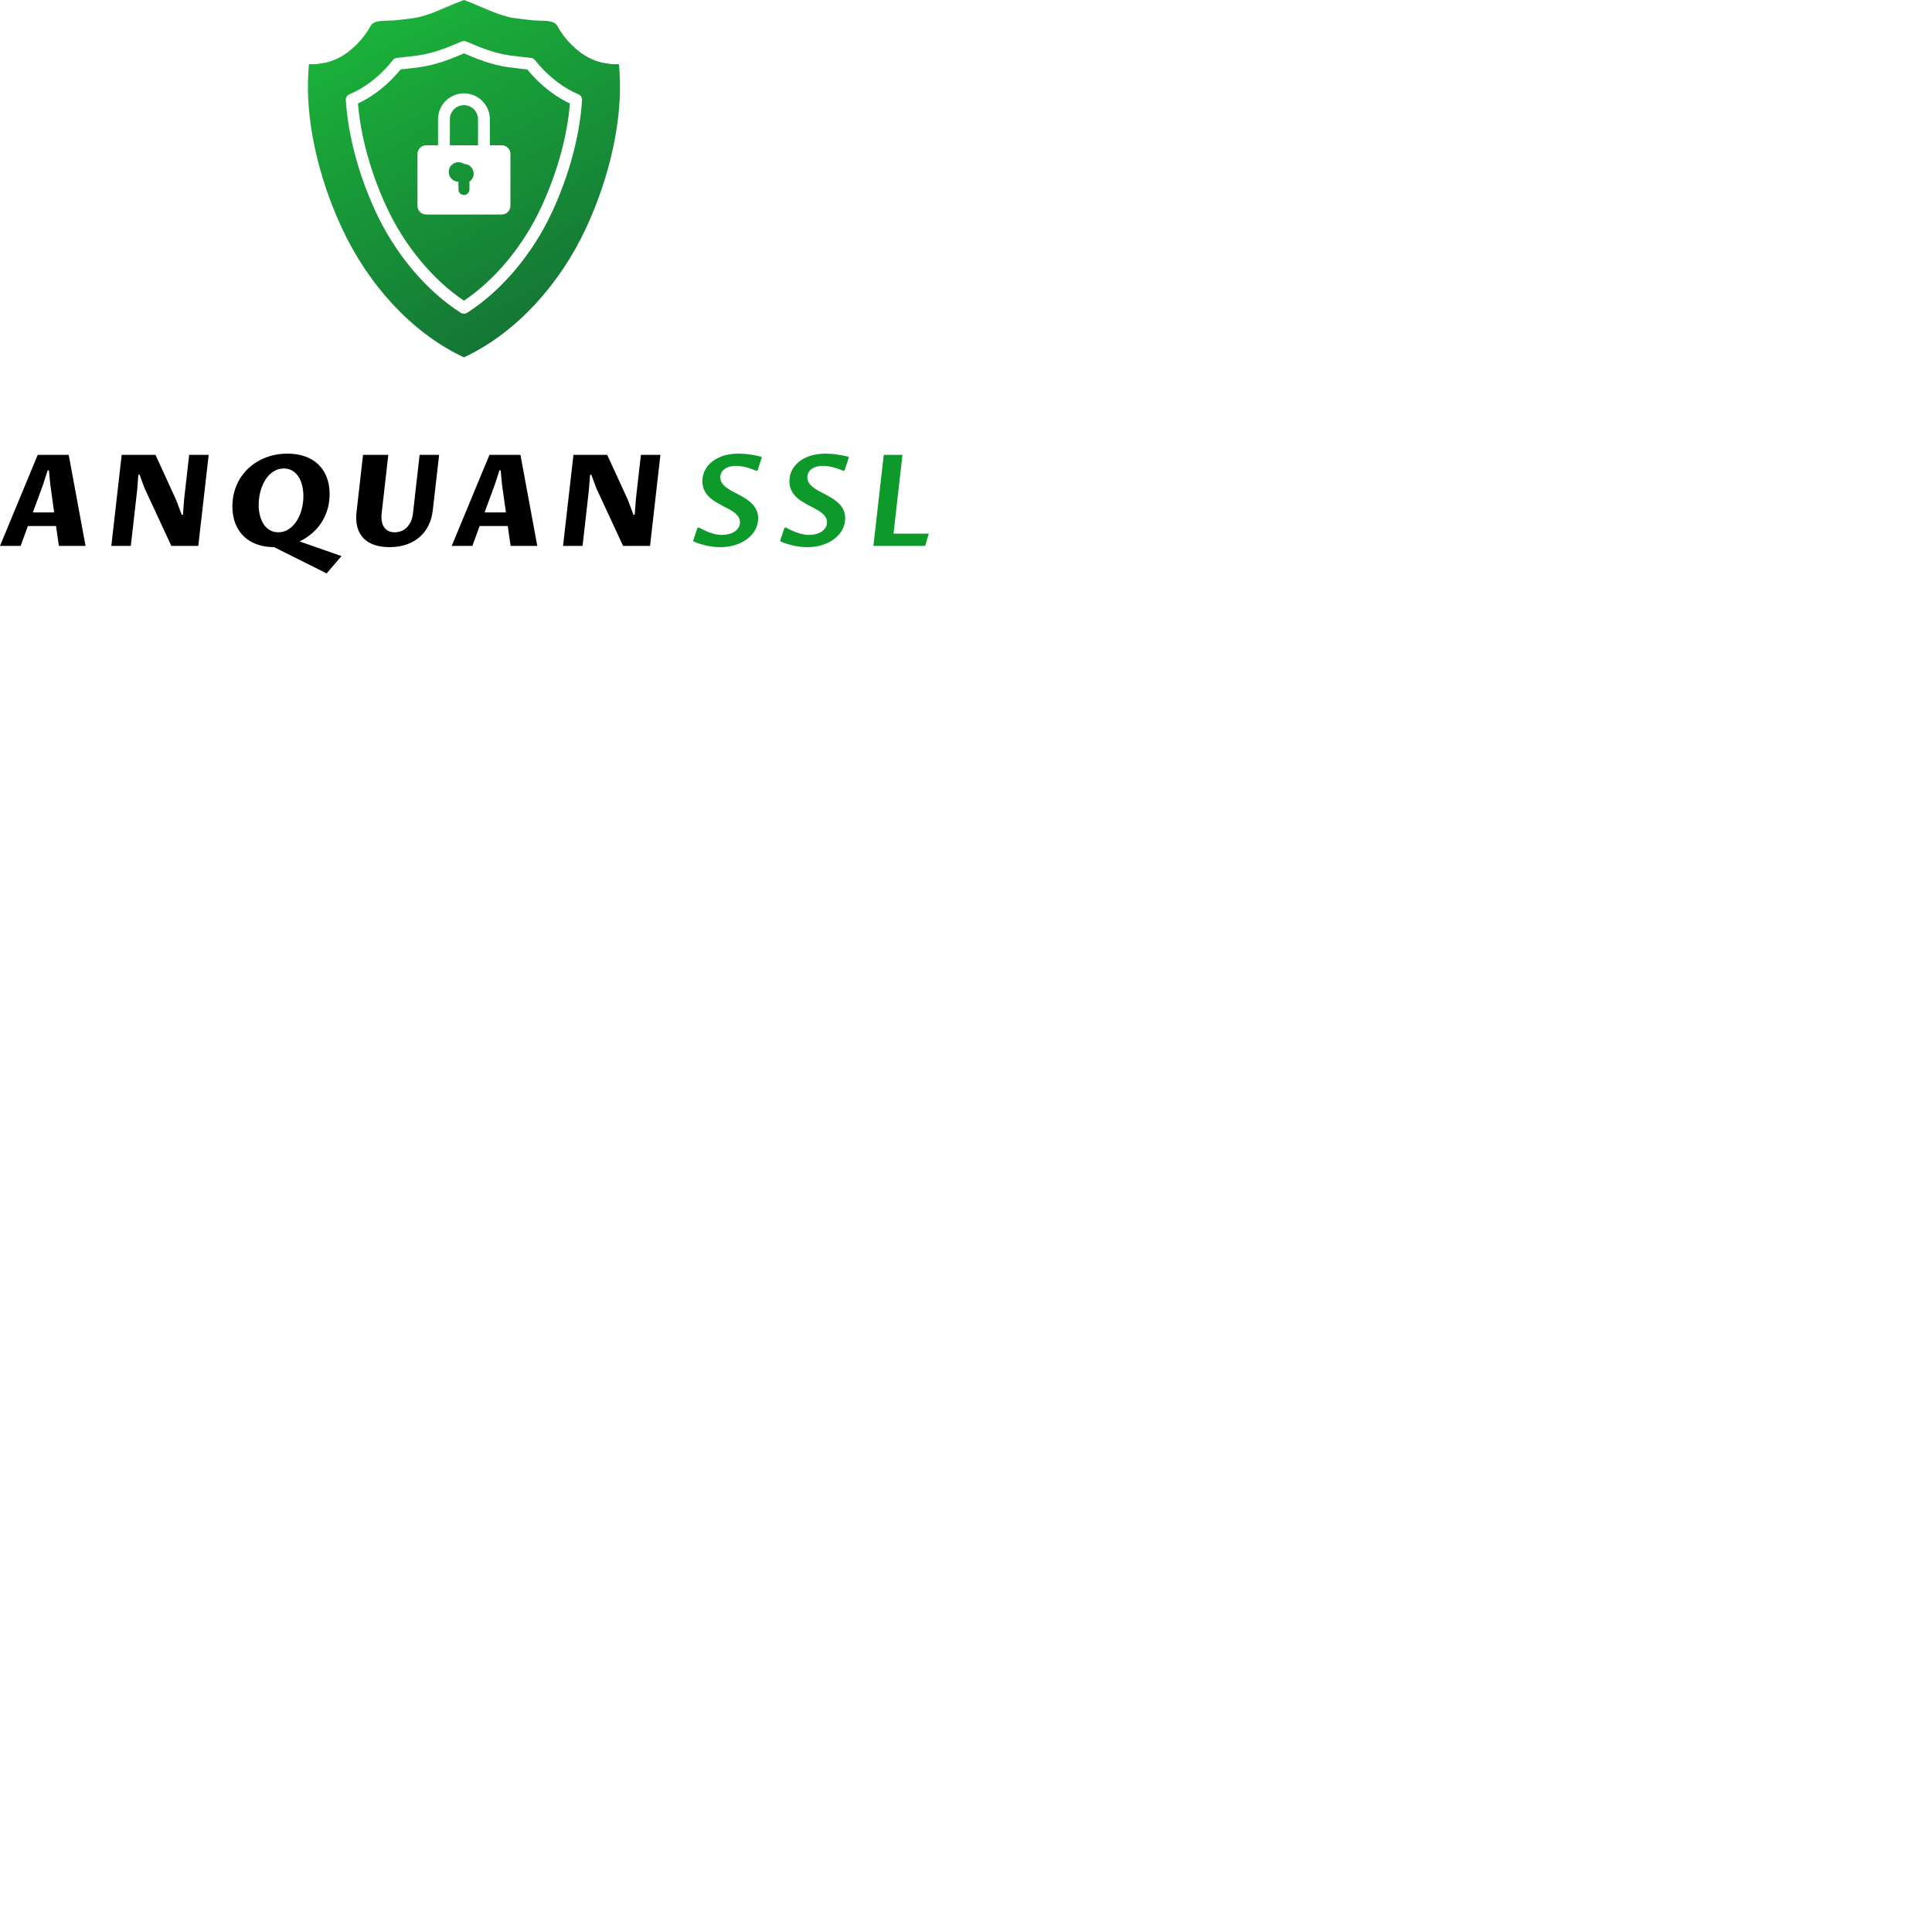
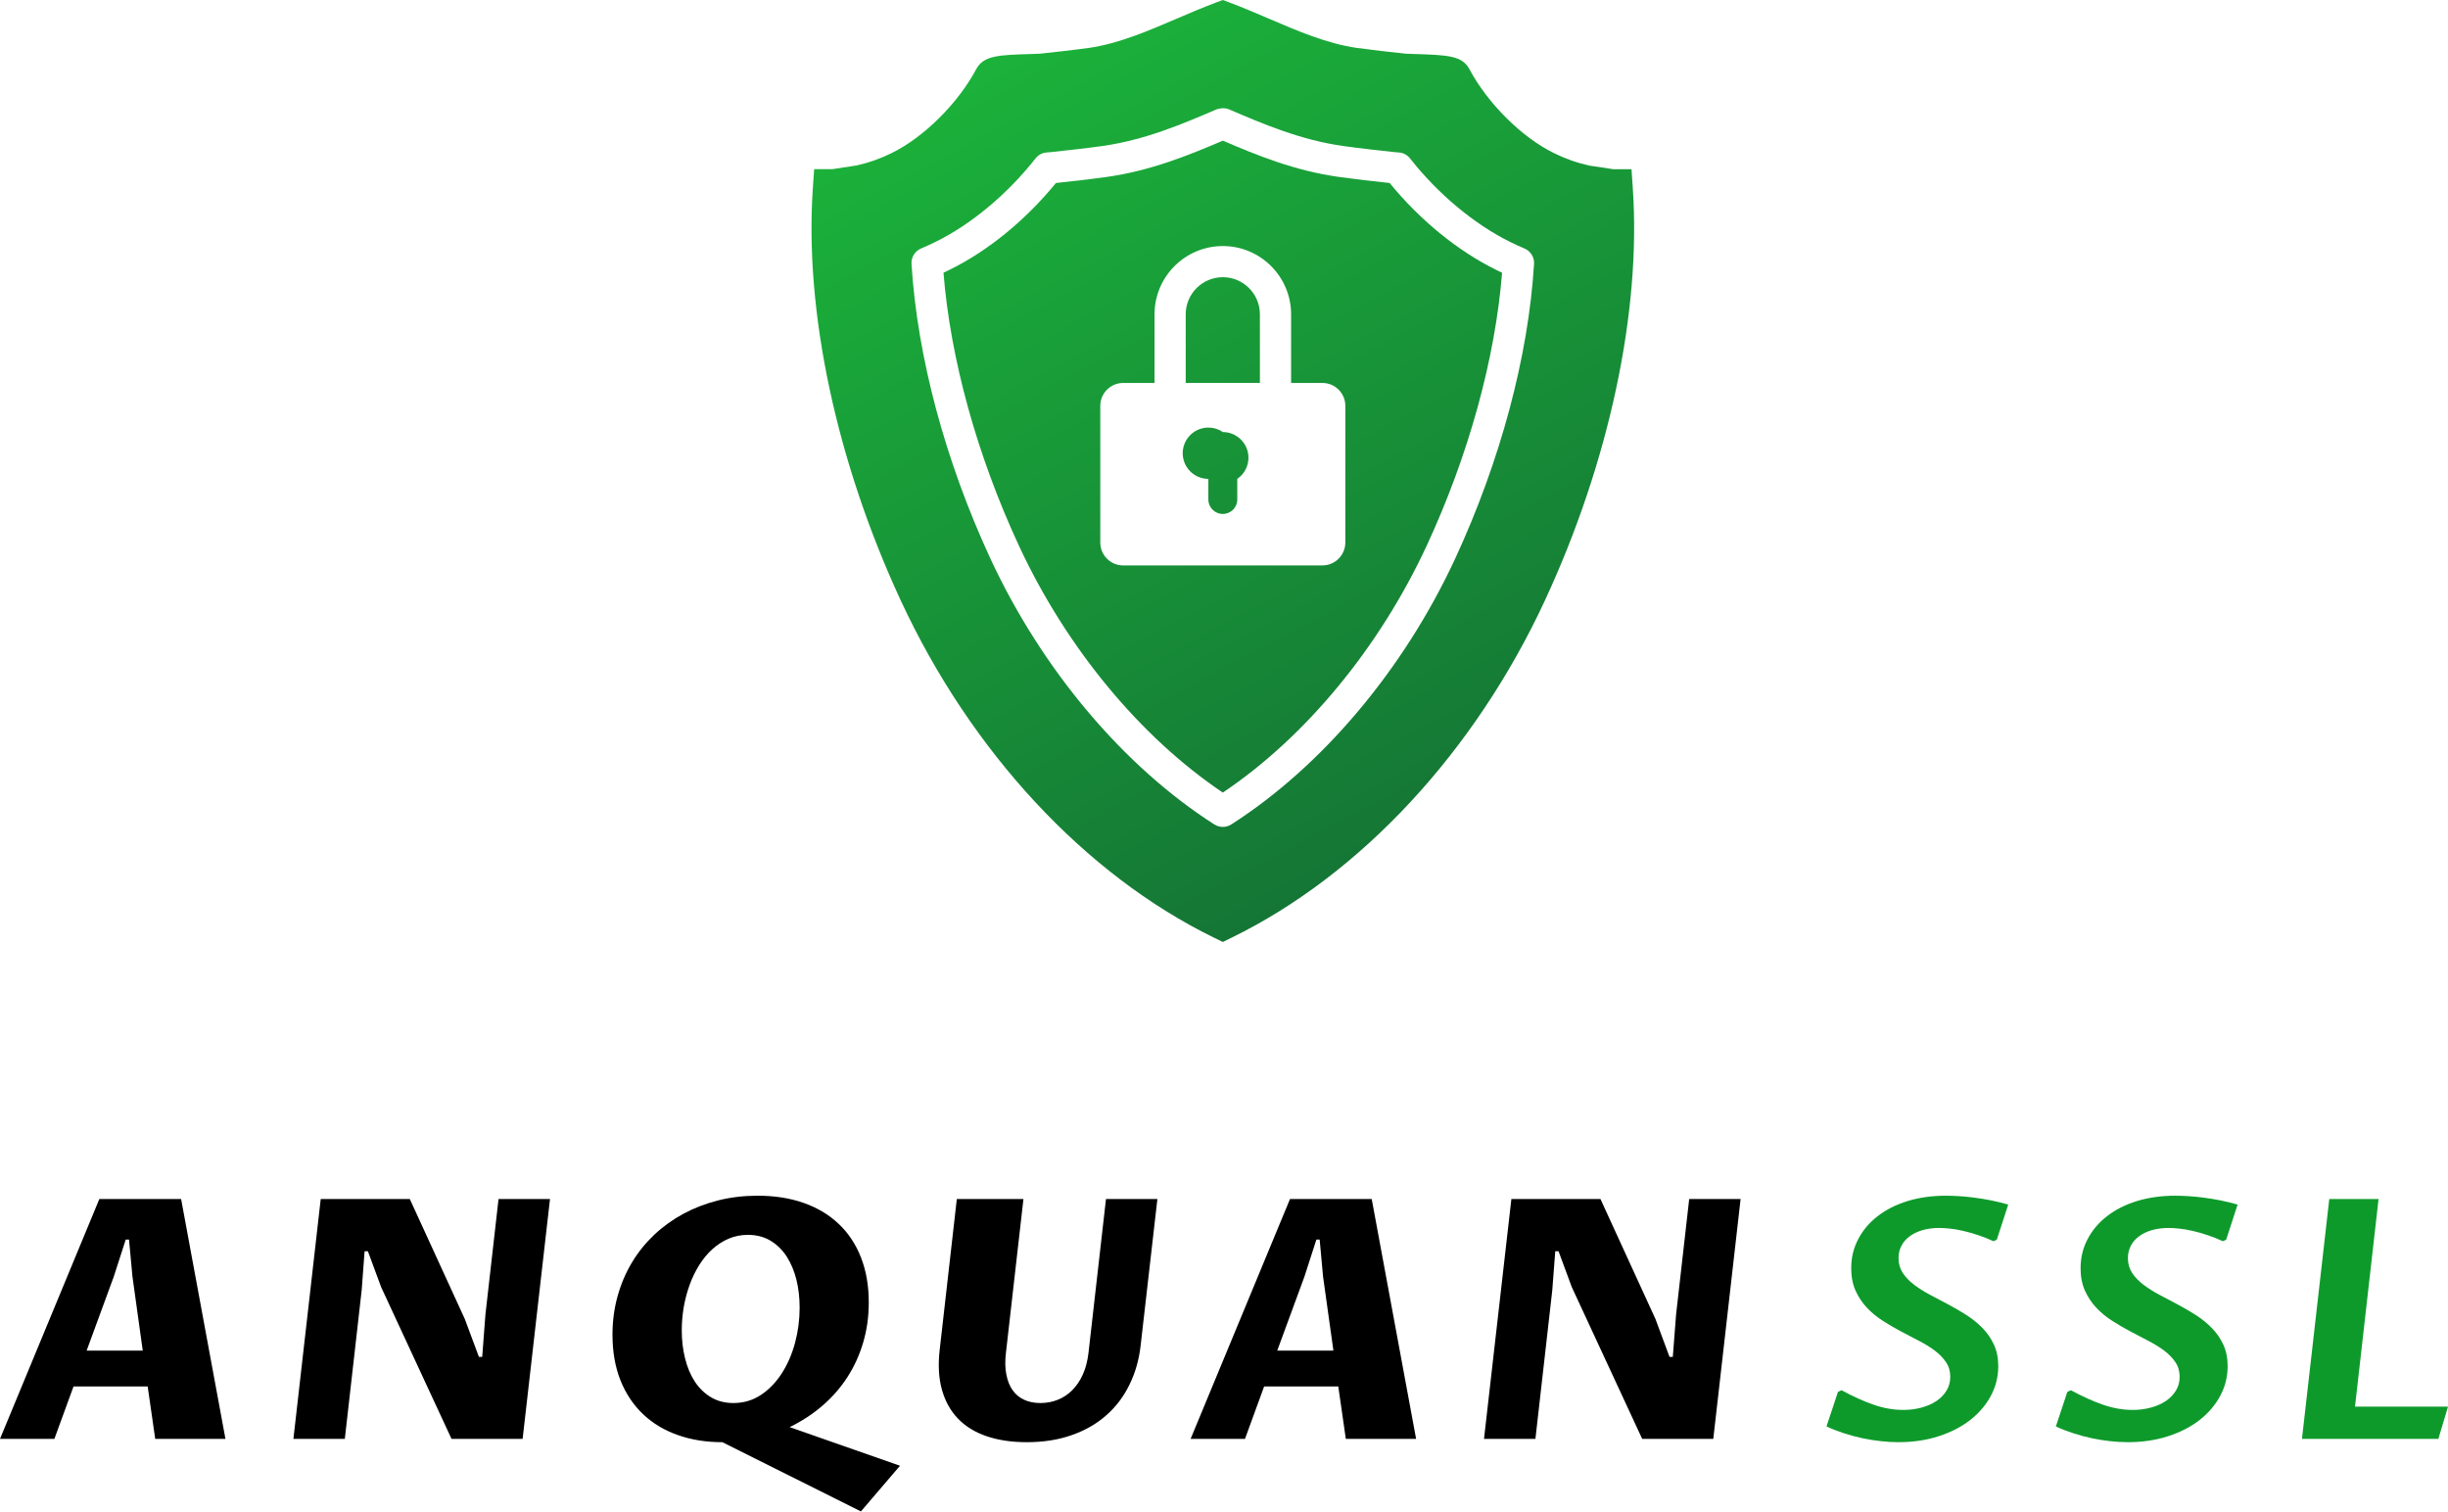
- <svg xmlns="http://www.w3.org/2000/svg" height="1000" width="1000">
+ <svg xmlns="http://www.w3.org/2000/svg">
  <linearGradient id="a" gradientUnits="userSpaceOnUse" x1="22.576" x2="77.427" y1="-1.536" y2="101.625">
    <stop offset="0" stop-color="#1cbb3b" />
    <stop offset="1" stop-color="#136934" />
  </linearGradient>
  <g transform="scale(1.041769)">
    <path d="m-44.98-5.46c-1.88 0-3.76-.33-5.65-.99-1.9-.66-3.9-1.57-6.02-2.72l-.68.31-2.16 6.51c1.07.5 2.18.93 3.33 1.3s2.31.68 3.48.93c1.16.24 2.31.43 3.45.55 1.14.13 2.24.19 3.29.19 2.78 0 5.32-.38 7.62-1.13 2.31-.75 4.29-1.77 5.95-3.07 1.65-1.3 2.94-2.81 3.87-4.55s1.39-3.6 1.39-5.58c0-1.52-.27-2.86-.8-4.02-.54-1.17-1.25-2.21-2.13-3.12-.89-.92-1.89-1.73-3.01-2.46-1.12-.72-2.28-1.39-3.46-2.02-1.18-.62-2.34-1.24-3.46-1.83-1.12-.6-2.12-1.23-3.01-1.9-.88-.67-1.59-1.41-2.13-2.22-.53-.82-.8-1.75-.8-2.8 0-.86.19-1.64.56-2.34s.89-1.3 1.57-1.79c.68-.5 1.49-.88 2.42-1.15.94-.26 1.97-.4 3.11-.4.61 0 1.31.04 2.08.13.77.08 1.6.22 2.48.43.89.2 1.82.47 2.78.79.97.31 1.94.7 2.9 1.15l.62-.28 2.16-6.63c-1.07-.31-2.15-.57-3.24-.79-1.09-.21-2.15-.39-3.19-.52-1.04-.14-2.02-.23-2.92-.28-.91-.05-1.71-.08-2.41-.08-2.61 0-5.01.34-7.19 1-2.18.67-4.06 1.62-5.63 2.83-1.58 1.21-2.81 2.66-3.69 4.34-.89 1.67-1.33 3.51-1.33 5.51 0 1.58.27 2.97.8 4.18.54 1.2 1.24 2.27 2.12 3.21.87.94 1.87 1.76 2.99 2.48s2.26 1.39 3.43 2.01c1.16.62 2.3 1.21 3.42 1.79 1.13.58 2.12 1.19 3 1.85.87.66 1.58 1.39 2.11 2.18.54.79.8 1.71.8 2.76 0 .97-.23 1.84-.71 2.61-.47.77-1.11 1.42-1.91 1.96-.8.53-1.74.95-2.81 1.23-1.07.29-2.2.44-3.39.44zm43.24 0c-1.88 0-3.76-.33-5.65-.99-1.9-.66-3.9-1.57-6.02-2.72l-.68.31-2.16 6.51c1.07.5 2.18.93 3.33 1.3s2.31.68 3.47.93c1.17.24 2.32.43 3.46.55 1.14.13 2.24.19 3.29.19 2.78 0 5.32-.38 7.62-1.13 2.31-.75 4.29-1.77 5.95-3.07 1.65-1.3 2.94-2.81 3.87-4.55s1.39-3.6 1.39-5.58c0-1.52-.27-2.86-.8-4.02-.54-1.17-1.25-2.21-2.13-3.12-.89-.92-1.89-1.73-3.01-2.46-1.13-.72-2.28-1.39-3.46-2.02-1.18-.62-2.34-1.24-3.46-1.83-1.12-.6-2.12-1.23-3.01-1.9-.88-.67-1.59-1.41-2.13-2.22-.53-.82-.8-1.75-.8-2.8 0-.86.19-1.64.56-2.34s.89-1.3 1.57-1.79c.68-.5 1.49-.88 2.42-1.15.94-.26 1.97-.4 3.11-.4.61 0 1.31.04 2.08.13.77.08 1.6.22 2.48.43.89.2 1.81.47 2.78.79.97.31 1.94.7 2.9 1.15l.62-.28 2.16-6.63c-1.07-.31-2.15-.57-3.24-.79-1.09-.21-2.16-.39-3.19-.52-1.04-.14-2.02-.23-2.92-.28-.91-.05-1.71-.08-2.41-.08-2.61 0-5.01.34-7.19 1-2.18.67-4.06 1.62-5.63 2.83-1.58 1.21-2.81 2.66-3.69 4.34-.89 1.67-1.33 3.51-1.33 5.51 0 1.58.27 2.97.8 4.18.54 1.2 1.24 2.27 2.12 3.21.87.94 1.87 1.76 2.99 2.48s2.26 1.39 3.43 2.01c1.16.62 2.3 1.21 3.42 1.79s2.12 1.19 3 1.85c.87.66 1.58 1.39 2.11 2.18.54.79.8 1.71.8 2.76 0 .97-.23 1.84-.71 2.61-.47.77-1.11 1.42-1.91 1.96-.8.53-1.74.95-2.81 1.23-1.07.29-2.2.44-3.39.44zm31.88 5.46h25.71l1.82-6.08h-17.53l4.44-39.14h-9.29z" fill="#0d9a2b" transform="translate(403.801 271.2249)" />
    <path d="m-137.5-9.88 1.42 9.88h13.24l-8.36-45.22h-15.41l-18.73 45.22h10.25l3.61-9.88zm-.93-6.76h-10.58l5.12-13.95 2.25-6.98h.62l.65 6.98zm28.4 16.64h9.69l3.18-28.03.55-7.34h.62l2.5 6.76 13.27 28.61h13.4l5.16-45.22h-9.7l-2.47 21.76-.61 8h-.62l-2.66-7.14-10.37-22.62h-16.79zm80.86.62 26.12 13.05 7.37-8.61-20.8-7.28c2.28-1.11 4.35-2.46 6.19-4.05 1.84-1.58 3.4-3.37 4.69-5.37 1.29-1.99 2.28-4.17 2.98-6.54s1.05-4.88 1.05-7.53c0-3.17-.49-6-1.47-8.49-.97-2.49-2.37-4.6-4.2-6.33-1.82-1.73-4.02-3.04-6.6-3.95s-5.48-1.36-8.69-1.36c-2.59 0-5.06.29-7.41.88-2.34.59-4.53 1.43-6.56 2.52-2.02 1.09-3.86 2.41-5.51 3.96-1.64 1.56-3.05 3.3-4.21 5.24-1.16 1.93-2.06 4.04-2.7 6.34-.64 2.29-.96 4.72-.96 7.27 0 3.23.51 6.1 1.51 8.61 1.01 2.51 2.43 4.63 4.25 6.36s4 3.04 6.54 3.93c2.54.9 5.35 1.35 8.41 1.35zm2.07-7.38c-1.6 0-3.01-.37-4.23-1.1-1.21-.73-2.23-1.71-3.04-2.96-.81-1.24-1.42-2.7-1.83-4.37-.42-1.66-.62-3.42-.62-5.28 0-1.48.13-2.95.38-4.42.26-1.48.64-2.88 1.13-4.22s1.1-2.58 1.82-3.72 1.55-2.13 2.47-2.96c.93-.83 1.95-1.49 3.06-1.96s2.31-.71 3.61-.71c1.6 0 3.02.36 4.24 1.09 1.23.74 2.25 1.73 3.06 2.98.81 1.26 1.42 2.71 1.84 4.37.41 1.66.61 3.42.61 5.3 0 2.24-.29 4.43-.86 6.59-.58 2.15-1.41 4.06-2.49 5.75s-2.39 3.05-3.93 4.08c-1.55 1.03-3.28 1.54-5.22 1.54zm54.69-38.46h-12.56l-3.24 28.52c-.31 2.8-.17 5.27.43 7.42s1.6 3.97 3.01 5.44 3.21 2.58 5.4 3.33 4.72 1.13 7.58 1.13c3.17 0 6.01-.45 8.53-1.35 2.53-.89 4.69-2.14 6.5-3.75 1.81-1.6 3.26-3.52 4.35-5.77 1.1-2.24 1.8-4.72 2.1-7.44l3.15-27.53h-9.69l-3.3 29.01c-.19 1.57-.55 2.94-1.08 4.11-.54 1.17-1.21 2.16-2.01 2.95s-1.71 1.39-2.73 1.79-2.1.6-3.23.6c-1.15 0-2.17-.2-3.05-.6-.89-.4-1.61-1-2.18-1.79s-.97-1.78-1.2-2.97c-.24-1.18-.27-2.55-.08-4.12zm59.35 35.34 1.42 9.88h13.25l-8.37-45.22h-15.4l-18.74 45.22h10.25l3.61-9.88zm-.92-6.76h-10.59l5.13-13.95 2.25-6.98h.62l.64 6.98zm28.39 16.64h9.69l3.18-28.03.56-7.34h.62l2.5 6.76 13.27 28.61h13.4l5.15-45.22h-9.69l-2.47 21.76-.62 8h-.62l-2.65-7.14-10.37-22.62h-16.79z" transform="translate(165.34 271.2249)" />
    <g fill="url(#a)" transform="matrix(1.964949 0 0 1.964949 132.2635 -9.555544)">
      <path d="m50 31.453a3.564 3.564 0 0 0 -3.559 3.559v6.582h7.118v-6.582a3.564 3.564 0 0 0 -3.559-3.559zm0 14.856a2.46 2.46 0 1 0 -1.387 4.492v1.977a1.387 1.387 0 0 0 2.774 0v-1.978a2.454 2.454 0 0 0 1.074-2.031 2.466 2.466 0 0 0 -2.461-2.46z" />
      <path d="m66.008 22.418a147.36 147.36 0 0 1 -4.902-.586c-4.258-.602-7.89-2.098-11.105-3.477-3.274 1.399-6.883 2.88-11.13 3.481-1.663.23-3.3.41-4.882.582-2.914 3.57-6.512 6.508-10.184 8.316-.195.098-.399.196-.602.29.66 8.265 3.215 17.52 7.239 26.194 4.547 9.782 11.64 18.355 19.558 23.676 7.922-5.316 15.012-13.89 19.555-23.672 4.023-8.671 6.574-17.93 7.238-26.195l-.559-.27c-3.695-1.82-7.308-4.769-10.227-8.339zm-4.254 34.484a2.2 2.2 0 0 1 -2.2 2.2l-19.108.003a2.2 2.2 0 0 1 -2.2-2.2v-13.107a2.2 2.2 0 0 1 2.2-2.2h3.004v-6.581c0-3.614 2.937-6.551 6.55-6.551s6.551 2.937 6.551 6.55v6.583h3.004a2.2 2.2 0 0 1 2.2 2.199z" />
      <path d="m89.336 22.957-.129-1.863h-1.746c-.457-.063-2.11-.313-2.285-.344a14.739 14.739 0 0 1 -3.414-1.203c-3.094-1.52-6.352-4.762-8.114-8.067-.695-1.296-2.144-1.34-5.312-1.437-.356-.012-.637-.02-.758-.027a160.654 160.654 0 0 1 -4.727-.559c-2.832-.402-5.68-1.621-8.433-2.805-1.215-.52-2.469-1.058-3.719-1.527l-.7-.262-.698.262c-1.25.469-2.508 1.008-3.72 1.527-2.753 1.184-5.6 2.403-8.425 2.805-1.562.215-3.176.39-4.719.559-.133.011-.414.02-.77.027-3.167.094-4.616.14-5.316 1.441-1.757 3.297-5.015 6.536-8.12 8.063-1.052.523-2.196.93-3.36 1.187-.219.04-1.875.29-2.328.356h-1.746l-.13 1.863c-.804 11.82 2.274 26.227 8.442 39.527 6.73 14.5 17.672 26.281 30.012 32.316l.879.43.879-.43c12.34-6.035 23.28-17.816 30.016-32.316 6.168-13.297 9.246-27.703 8.441-39.523zm-17.059 35.527c-4.93 10.617-12.758 19.898-21.469 25.469a1.508 1.508 0 0 1 -1.617 0c-8.711-5.566-16.535-14.852-21.47-25.469-4.347-9.367-7.038-19.422-7.585-28.309a1.503 1.503 0 0 1 .918-1.477c.48-.203.953-.418 1.418-.648 3.41-1.68 6.89-4.59 9.562-7.992a1.491 1.491 0 0 1 1.078-.57 6.25 6.25 0 0 0 .313-.024c1.633-.176 3.328-.36 5.027-.594 4.102-.582 7.692-2.12 10.863-3.48.38-.16.895-.2 1.274-.04 3.261 1.4 6.851 2.938 10.934 3.516 1.738.242 3.468.43 4.992.594.094.012.215.02.363.027a1.5 1.5 0 0 1 1.082.57c2.672 3.403 6.176 6.325 9.61 8.016.453.227.906.434 1.37.63.59.245.958.84.919 1.476-.543 8.883-3.239 18.938-7.582 28.305z" />
    </g>
  </g>
</svg>
